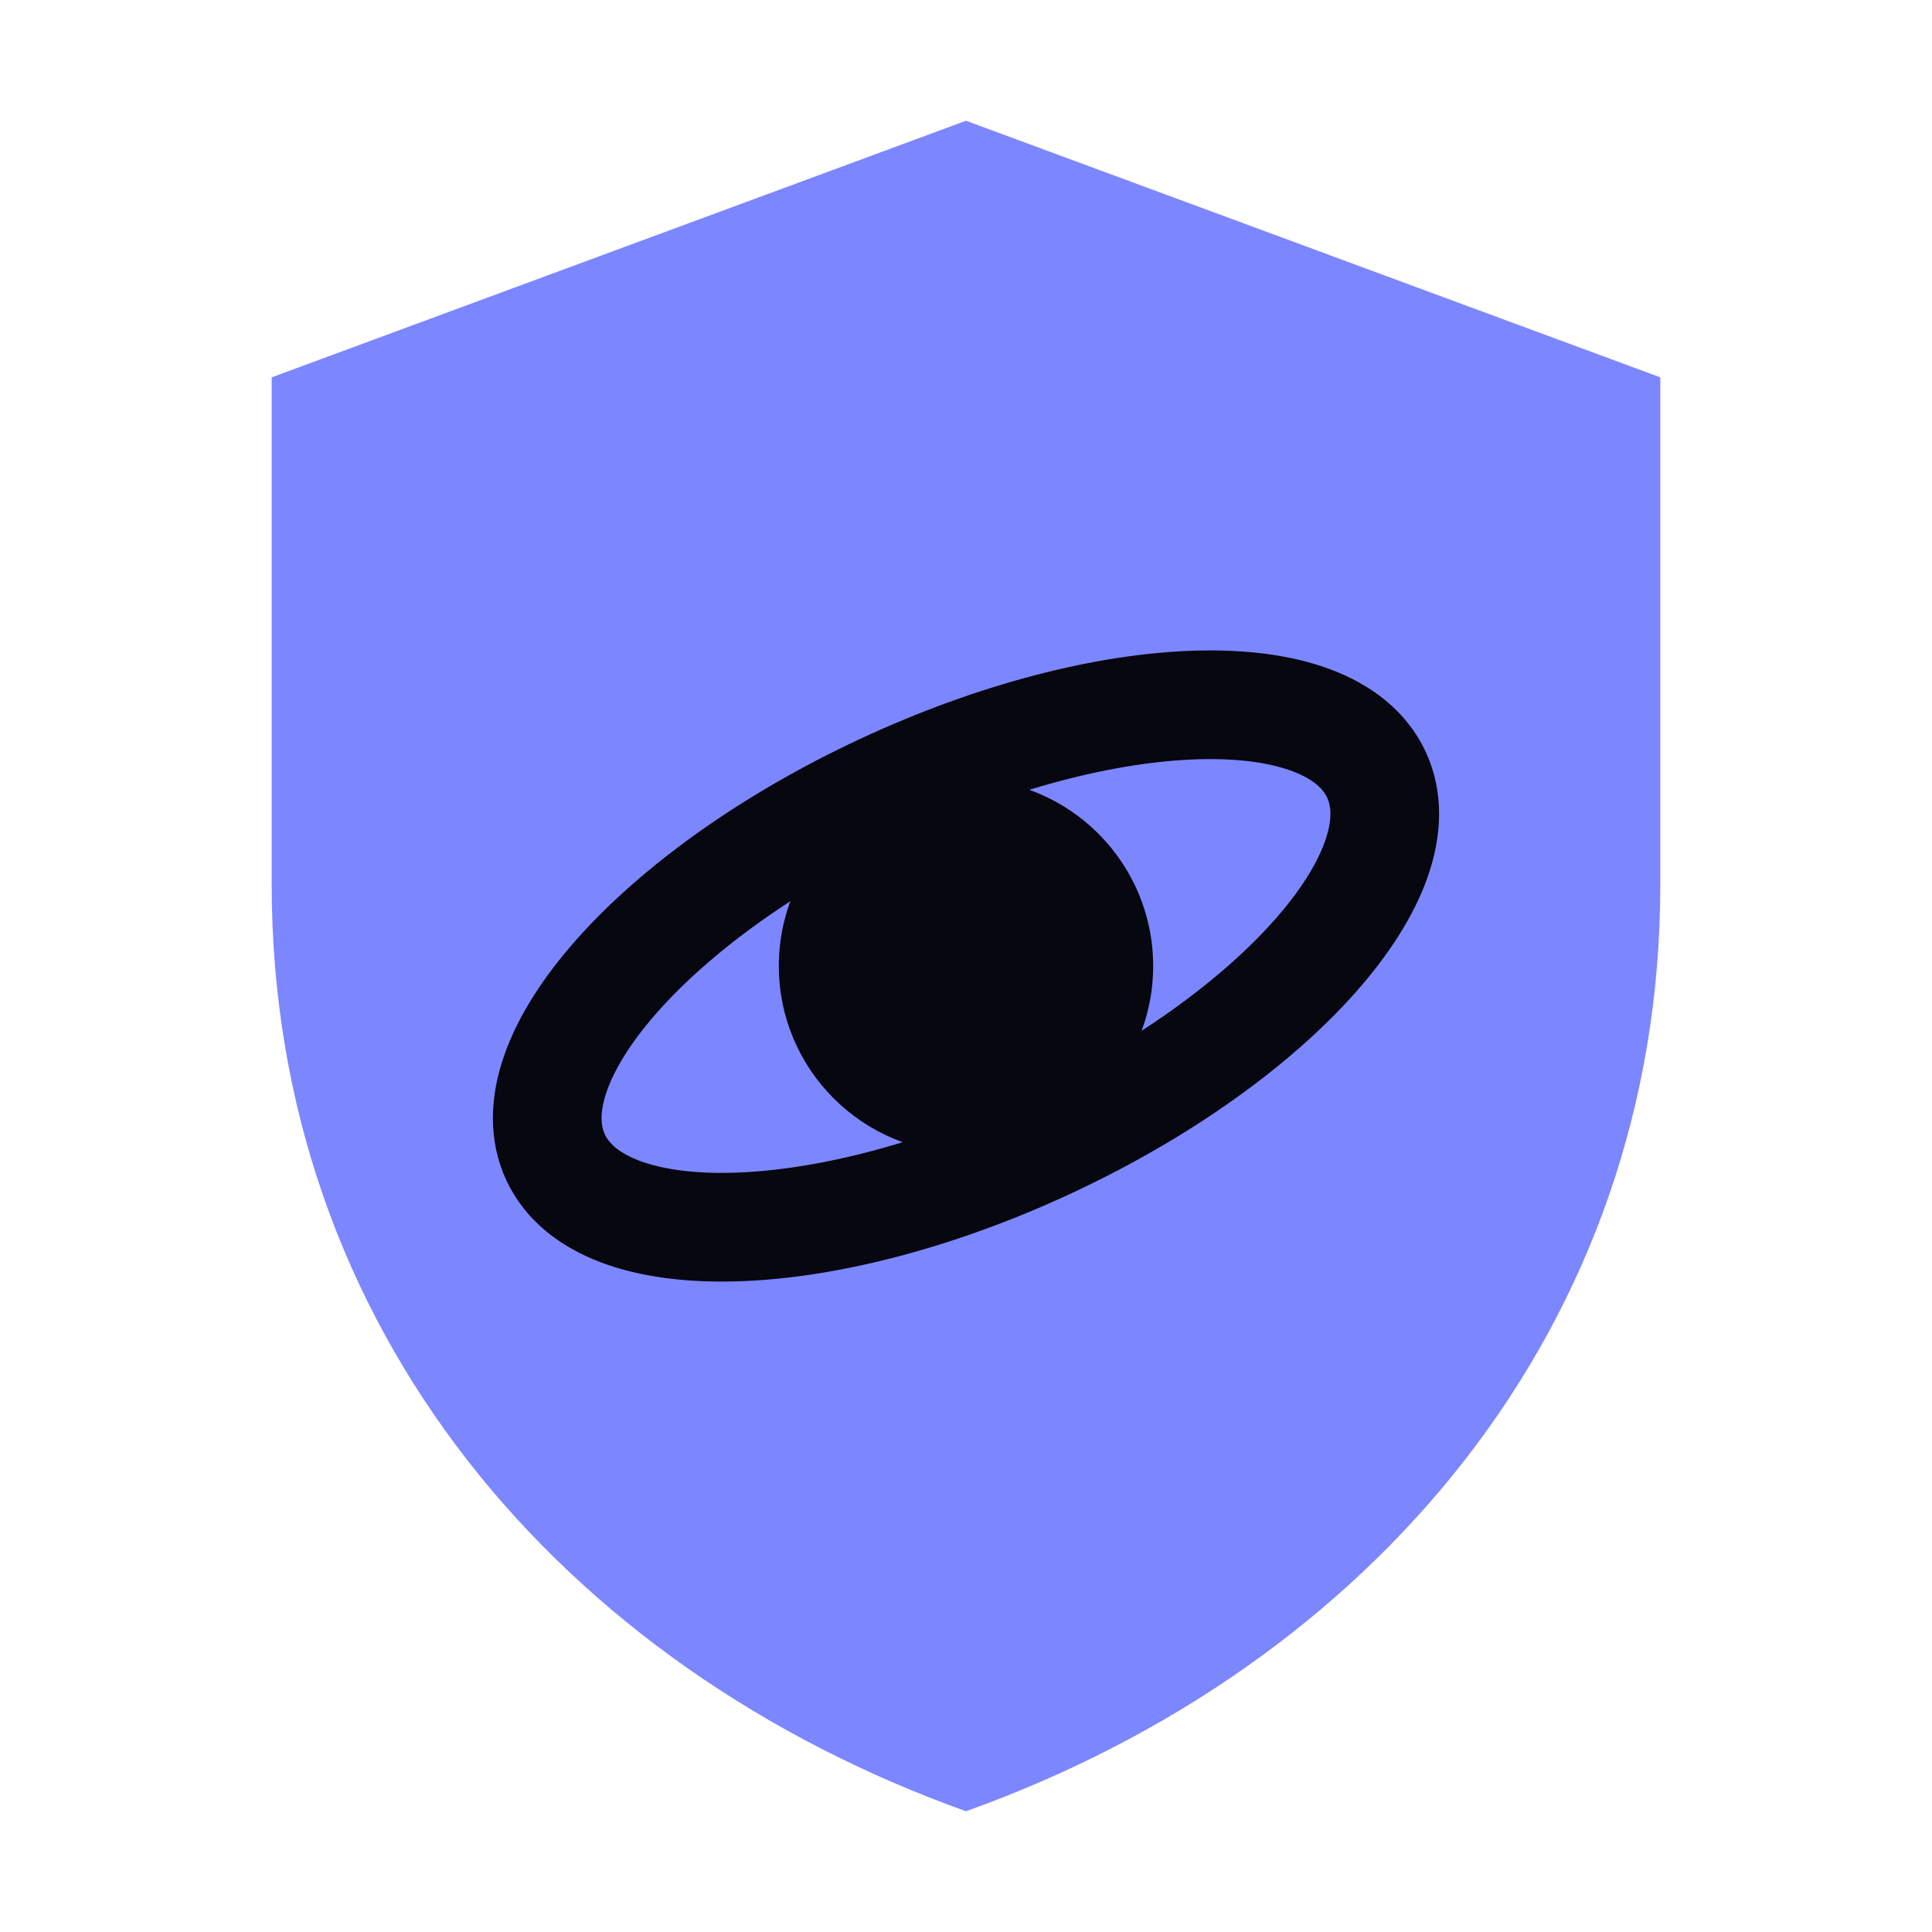
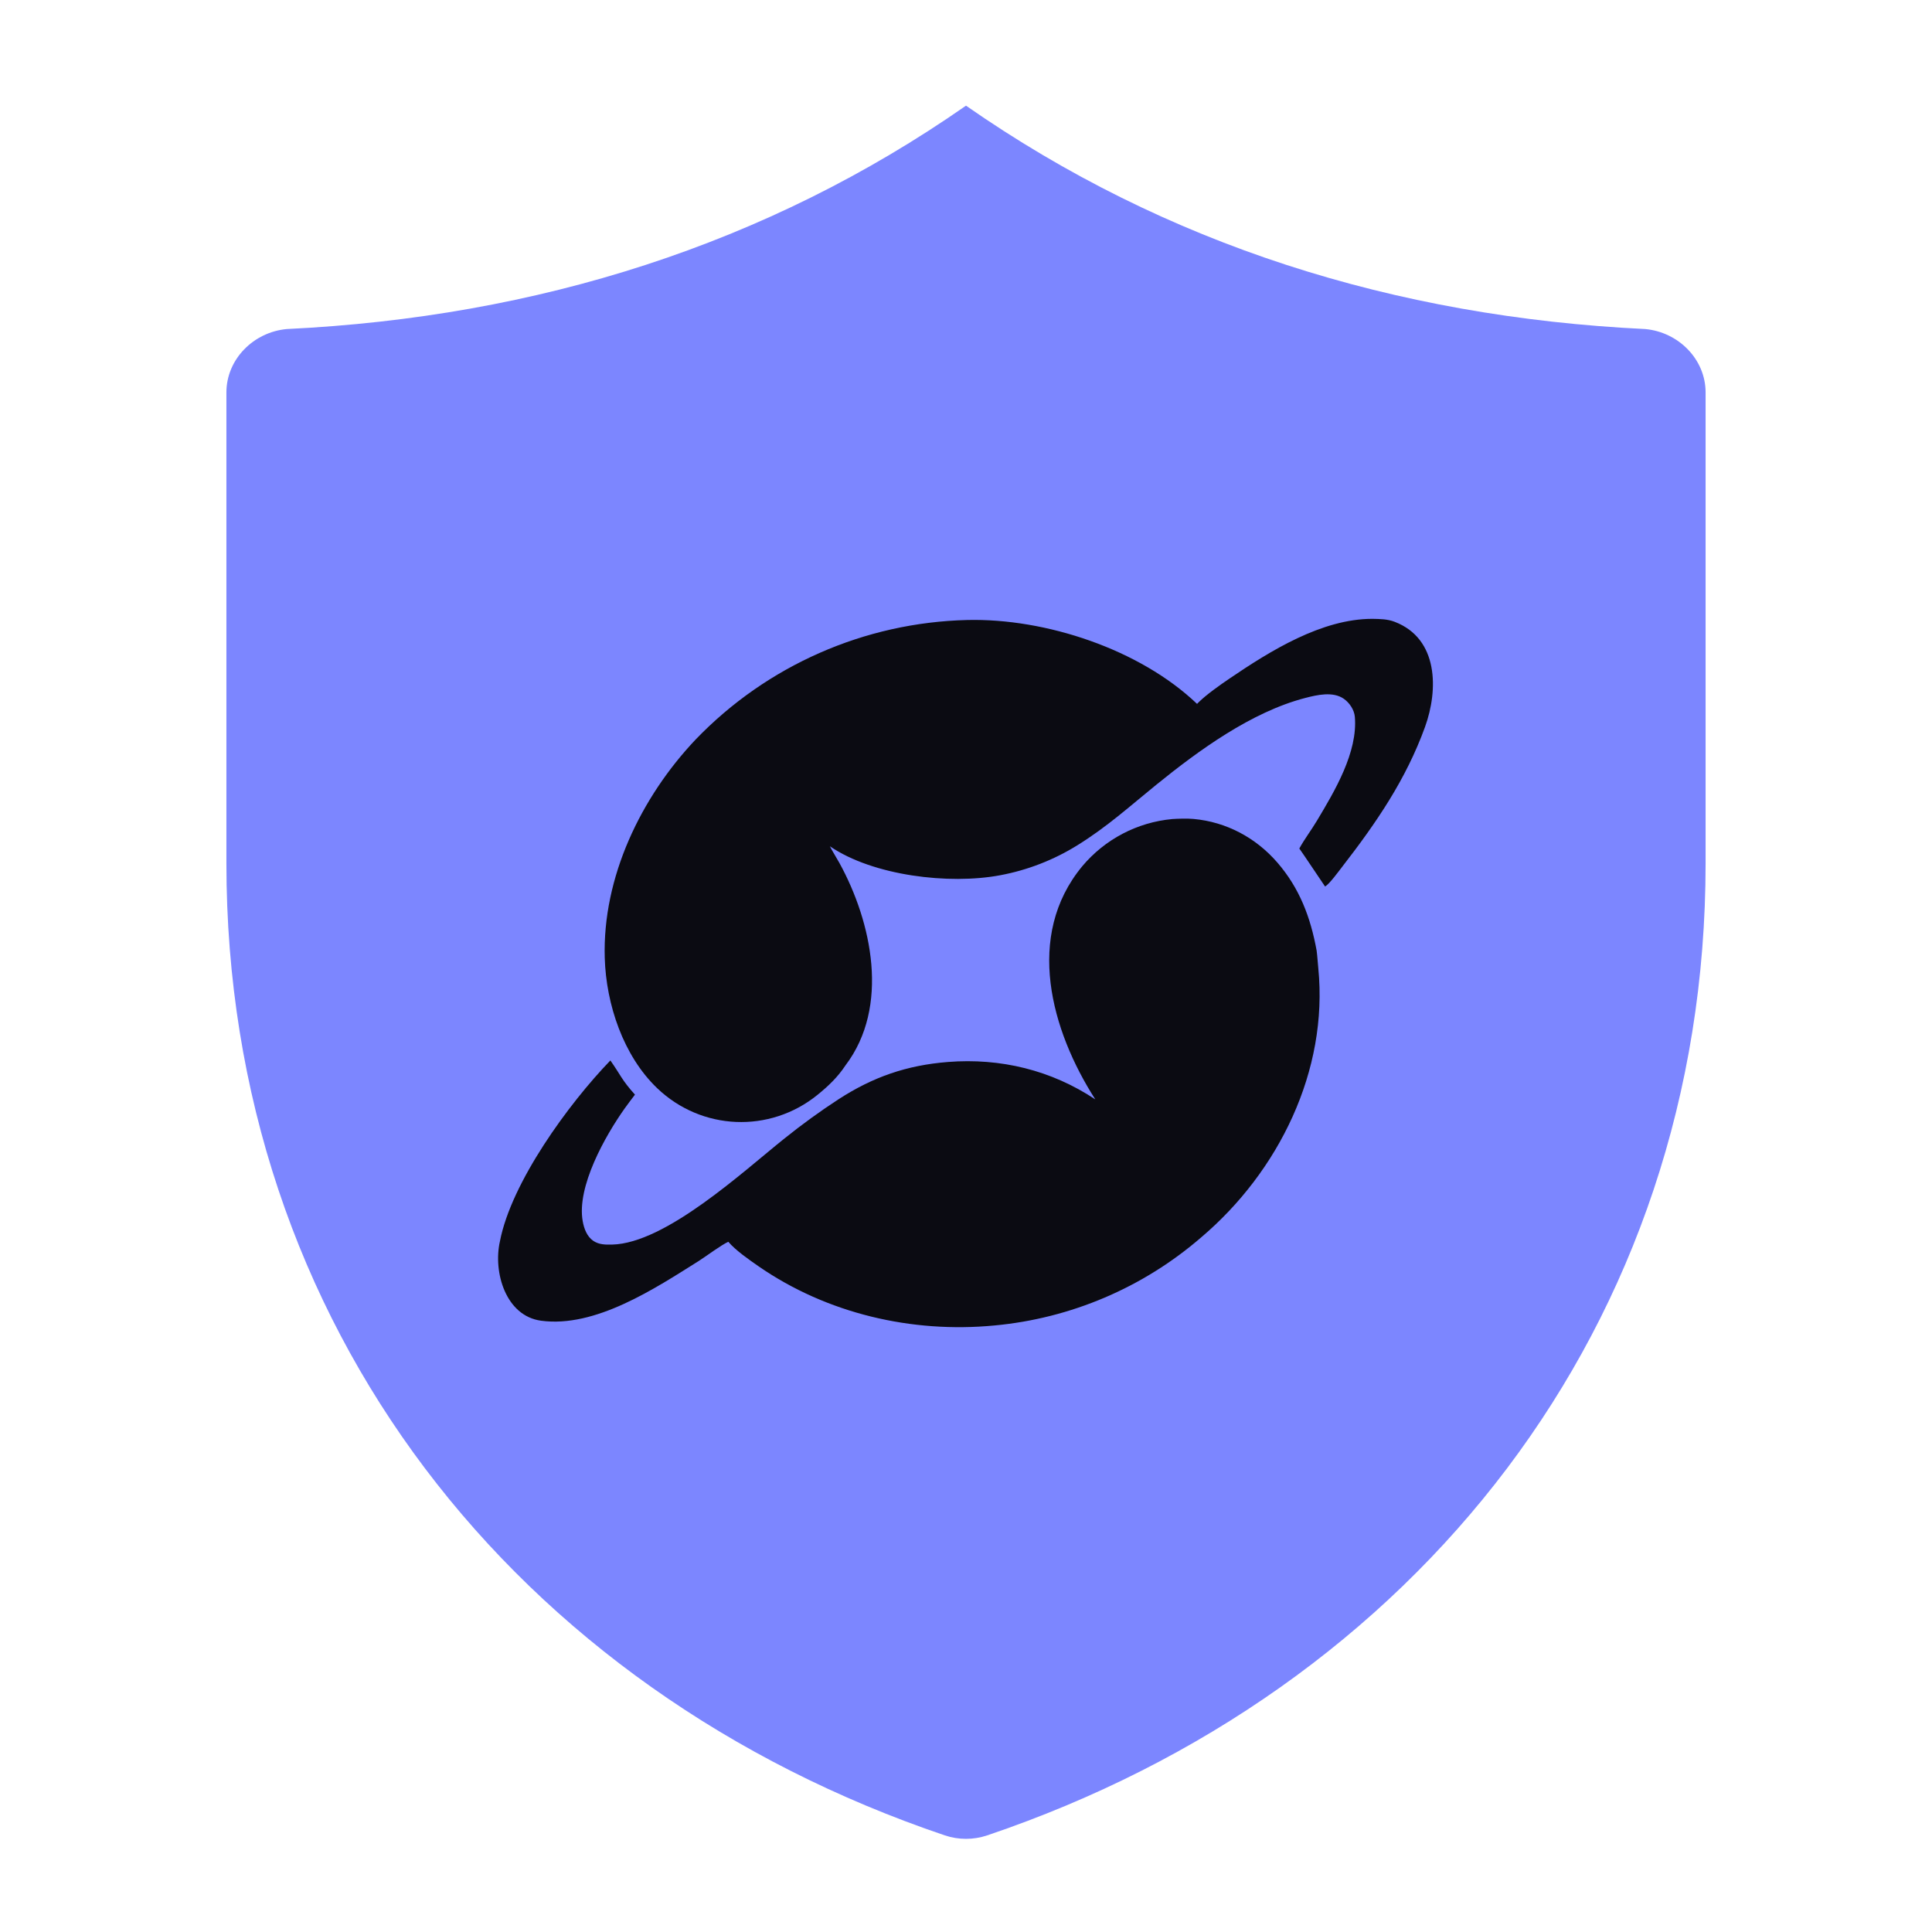
- <svg xmlns="http://www.w3.org/2000/svg" viewBox="0 0 64 64">
-   <path d="M32 4 9 12.5v16.8C9 44 18.6 55.2 32 60c13.4-4.8 23-16 23-30.7V12.5z" fill="#7C86FF" />
-   <ellipse cx="32" cy="32" rx="15" ry="6.5" transform="rotate(-25 32 32)" fill="none" stroke="#06070F" stroke-width="3.6" />
-   <circle cx="32" cy="32" r="6.2" fill="#06070F" />
+ <svg xmlns="http://www.w3.org/2000/svg" width="64" height="64" viewBox="0 0 64 64">
+   <path d="M32 3.5c6.6 4.6 14.2 7 22.5 7.4 1.1.1 2 1 2 2.1v15.6c0 15.3-9.6 27.4-23.8 32.2a2.2 2.2 0 0 1-1.4 0C17.1 56 7.5 43.9 7.5 28.6V13c0-1.1.9-2 2-2.1 8.3-.4 15.9-2.8 22.5-7.4z" fill="#7c86ff" />
+   <g transform="translate(16.5 20.5) scale(0.0937)" fill="#0b0b12">
+     <path d="M238.341 70.781C240.539 70.633 243.674 70.547 245.881 70.747C257.469 71.798 267.901 77.383 275.491 86.15C283.366 95.245 287.244 105.549 289.384 117.3C289.651 119.356 289.764 121.427 289.969 123.493C293.569 159.753 275.959 195.431 248.581 218.663C228.054 236.42 202.489 247.315 175.463 249.82C146.332 252.613 116.255 245.623 92.076 228.89C88.78 226.61 83.922 223.228 81.392 220.225C78.678 221.498 74.034 225.023 71.044 226.95C55.482 236.74 34.382 250.733 15.185 248.135C2.705 246.448 -1.815 230.993 0.645 220.085C4.655 199.224 24.943 171.401 39.695 156.126C43.338 161.29 43.697 163.021 48.39 168.207C47.149 169.827 45.93 171.464 44.734 173.116C37.896 182.757 27.713 200.747 29.917 212.978C30.386 215.58 31.407 218.39 33.693 219.925C35.688 221.265 37.978 221.27 40.291 221.22C59.232 220.805 86.669 195.35 101.289 183.673C107.391 178.766 113.734 174.166 120.294 169.89C132.531 161.95 144.473 157.818 159.043 156.664C177.621 155.193 195.584 159.552 211.131 169.889C195.512 145.537 186.136 112.073 206.534 87.45C214.526 77.92 225.956 71.929 238.341 70.781Z" />
+     <path d="M309.129 4.79779e-05C311.871 0.059 314.394 0.059 316.971 1.049C332.521 7.013 332.436 25.133 327.706 38.201C320.994 56.757 310.484 72.08 298.546 87.49C297.266 89.141 293.809 93.908 292.354 94.615C292.311 94.592 284.299 82.585 283.261 81.195C285.106 77.825 287.426 74.819 289.514 71.33C295.724 60.953 303.994 47.17 302.889 34.607C302.674 32.148 300.989 29.661 299.001 28.27C295.156 25.577 289.566 26.874 285.299 27.985C266.309 32.928 247.679 46.499 232.606 58.728C223.209 66.353 215.371 73.473 204.899 79.983C196.496 85.225 187.184 88.846 177.446 90.658C159.484 94.027 132.596 90.848 117.296 80.404C118.295 82.368 119.581 84.328 120.674 86.317C132.138 107.18 138.567 137.103 122.81 157.872C120.067 162.026 116.757 165.18 112.894 168.308C96.056 181.939 71.941 180.948 56.247 165.937C44.295 154.504 38.195 136.334 37.707 119.872C36.862 91.366 50.503 63.07 69.844 42.656C95.025 16.485 129.513 1.305 165.82 0.41C193.529 -0.266 226.886 10.745 247.111 30.067C247.276 29.888 247.444 29.712 247.616 29.541C250.384 26.797 255.266 23.36 258.554 21.128C272.969 11.347 291.186 -0.027 309.129 4.79779e-05Z" />
+   </g>
</svg>
